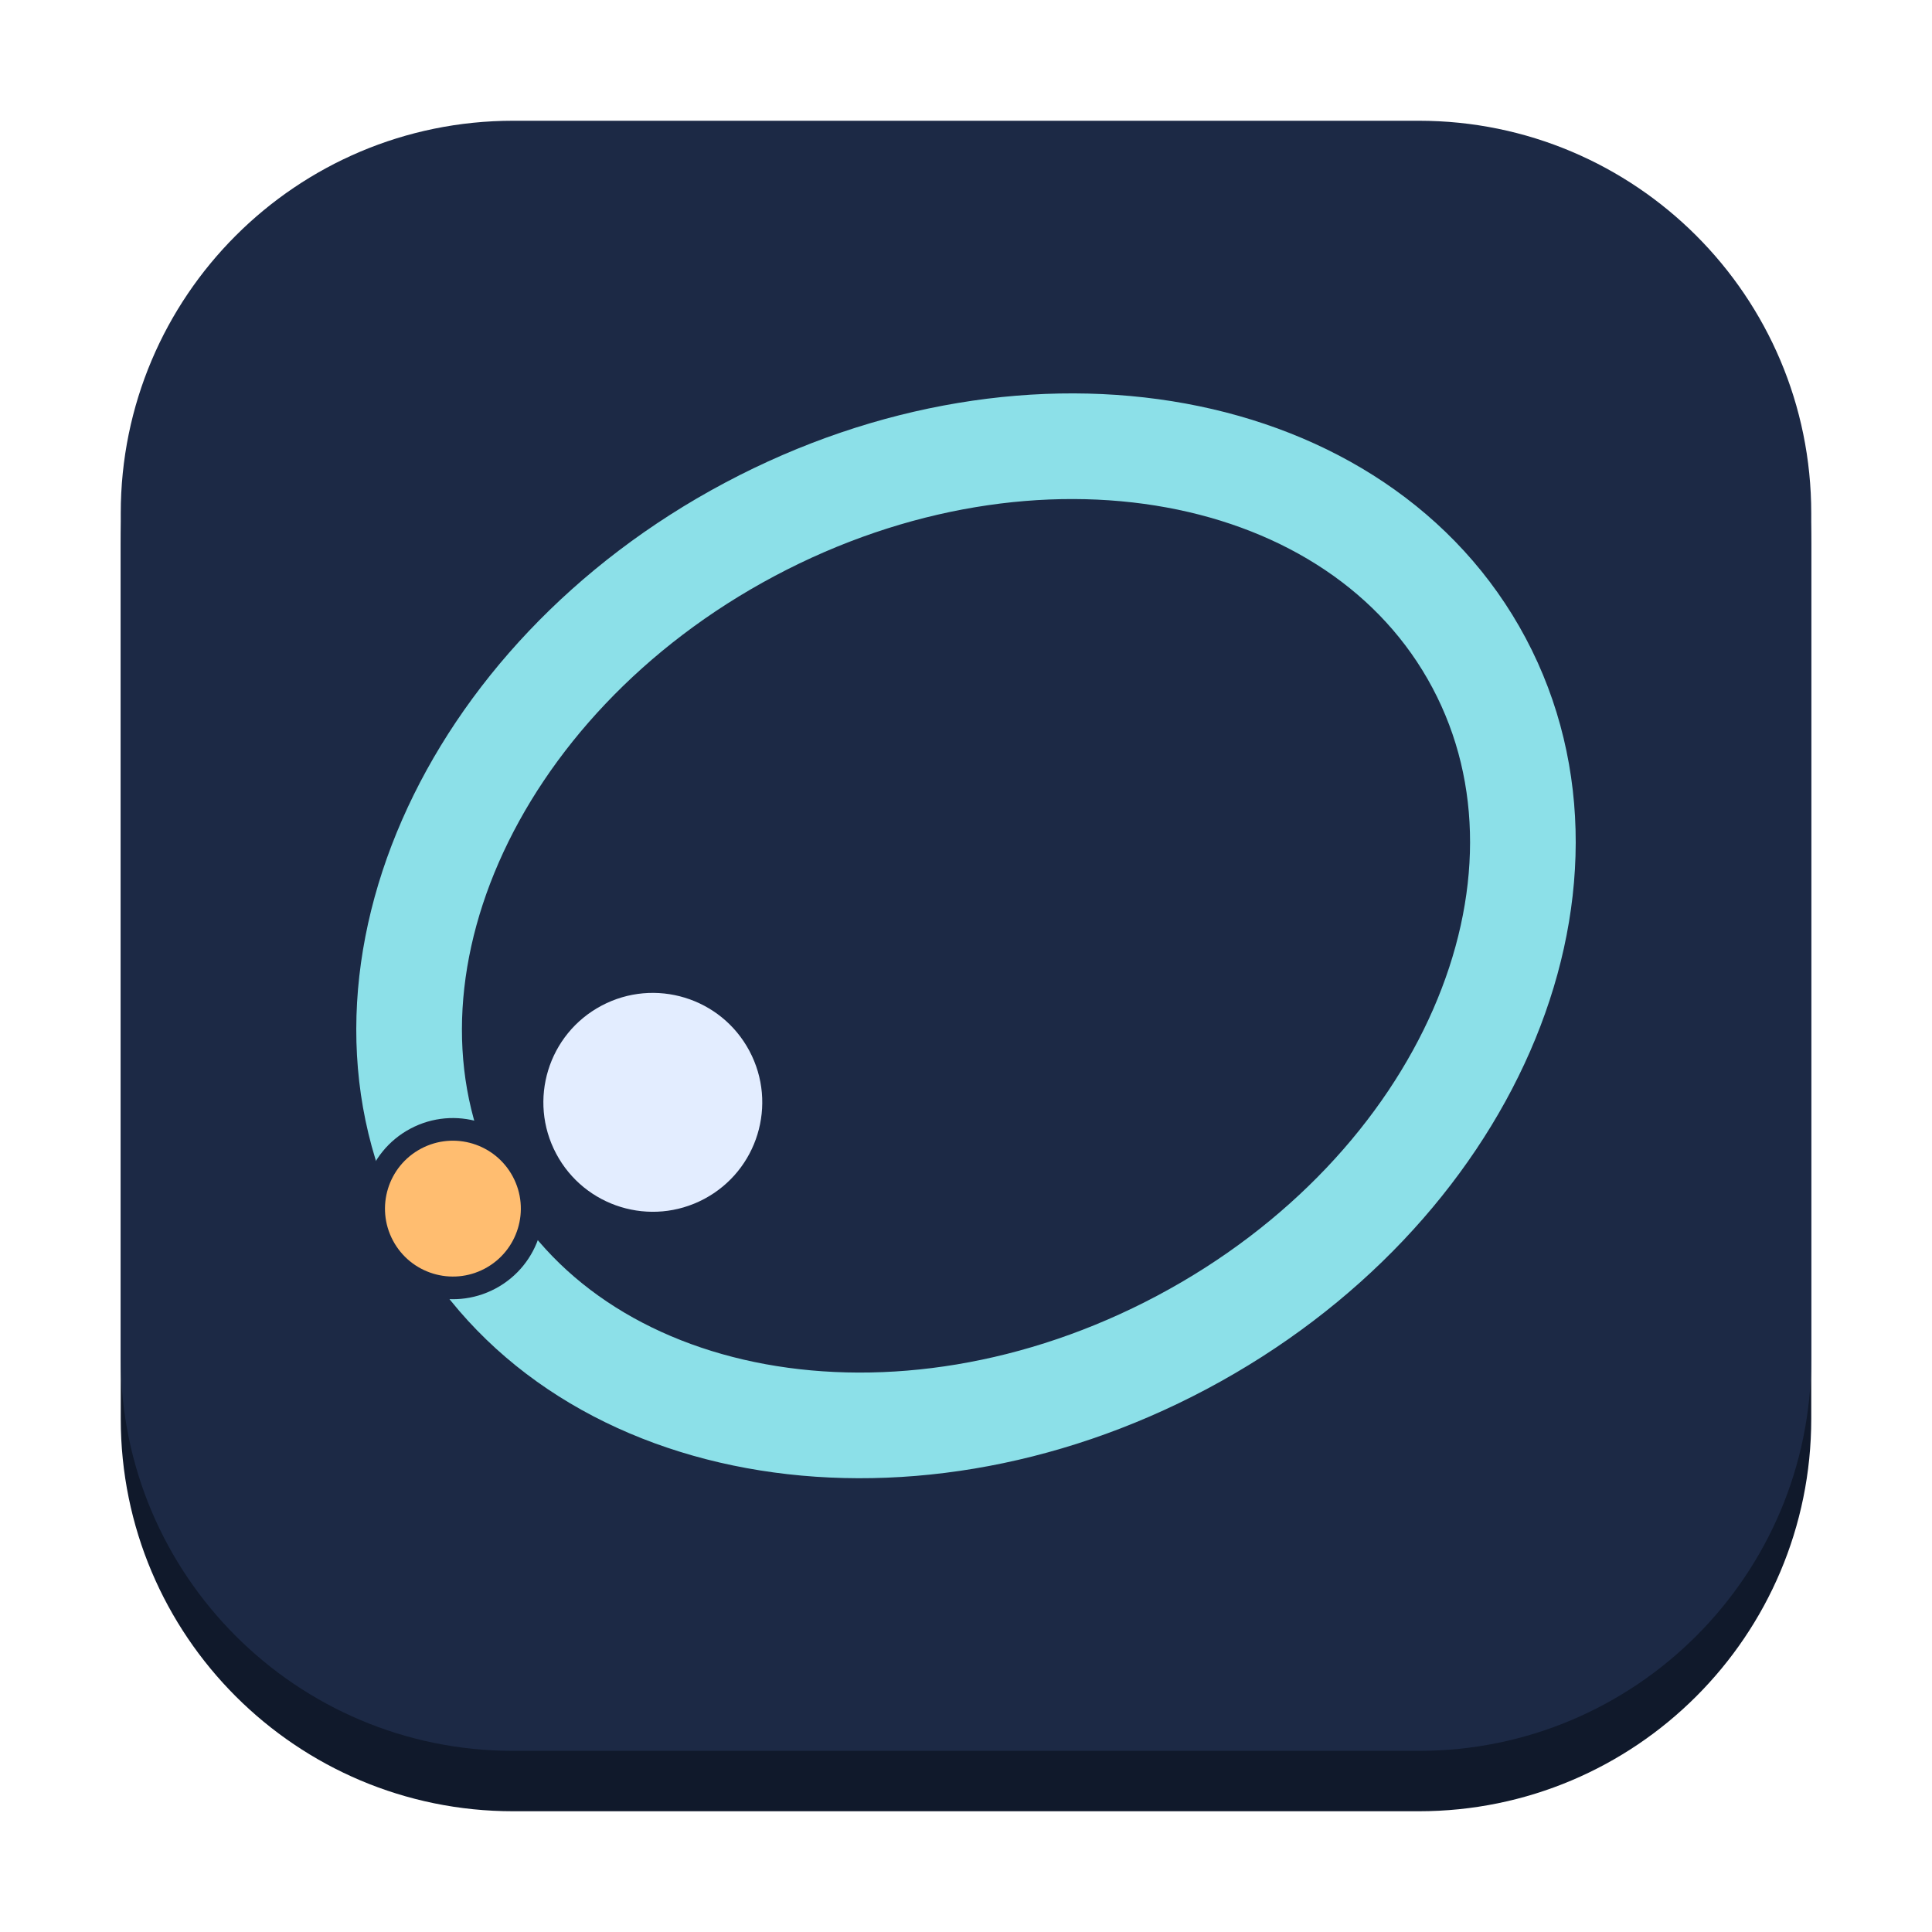
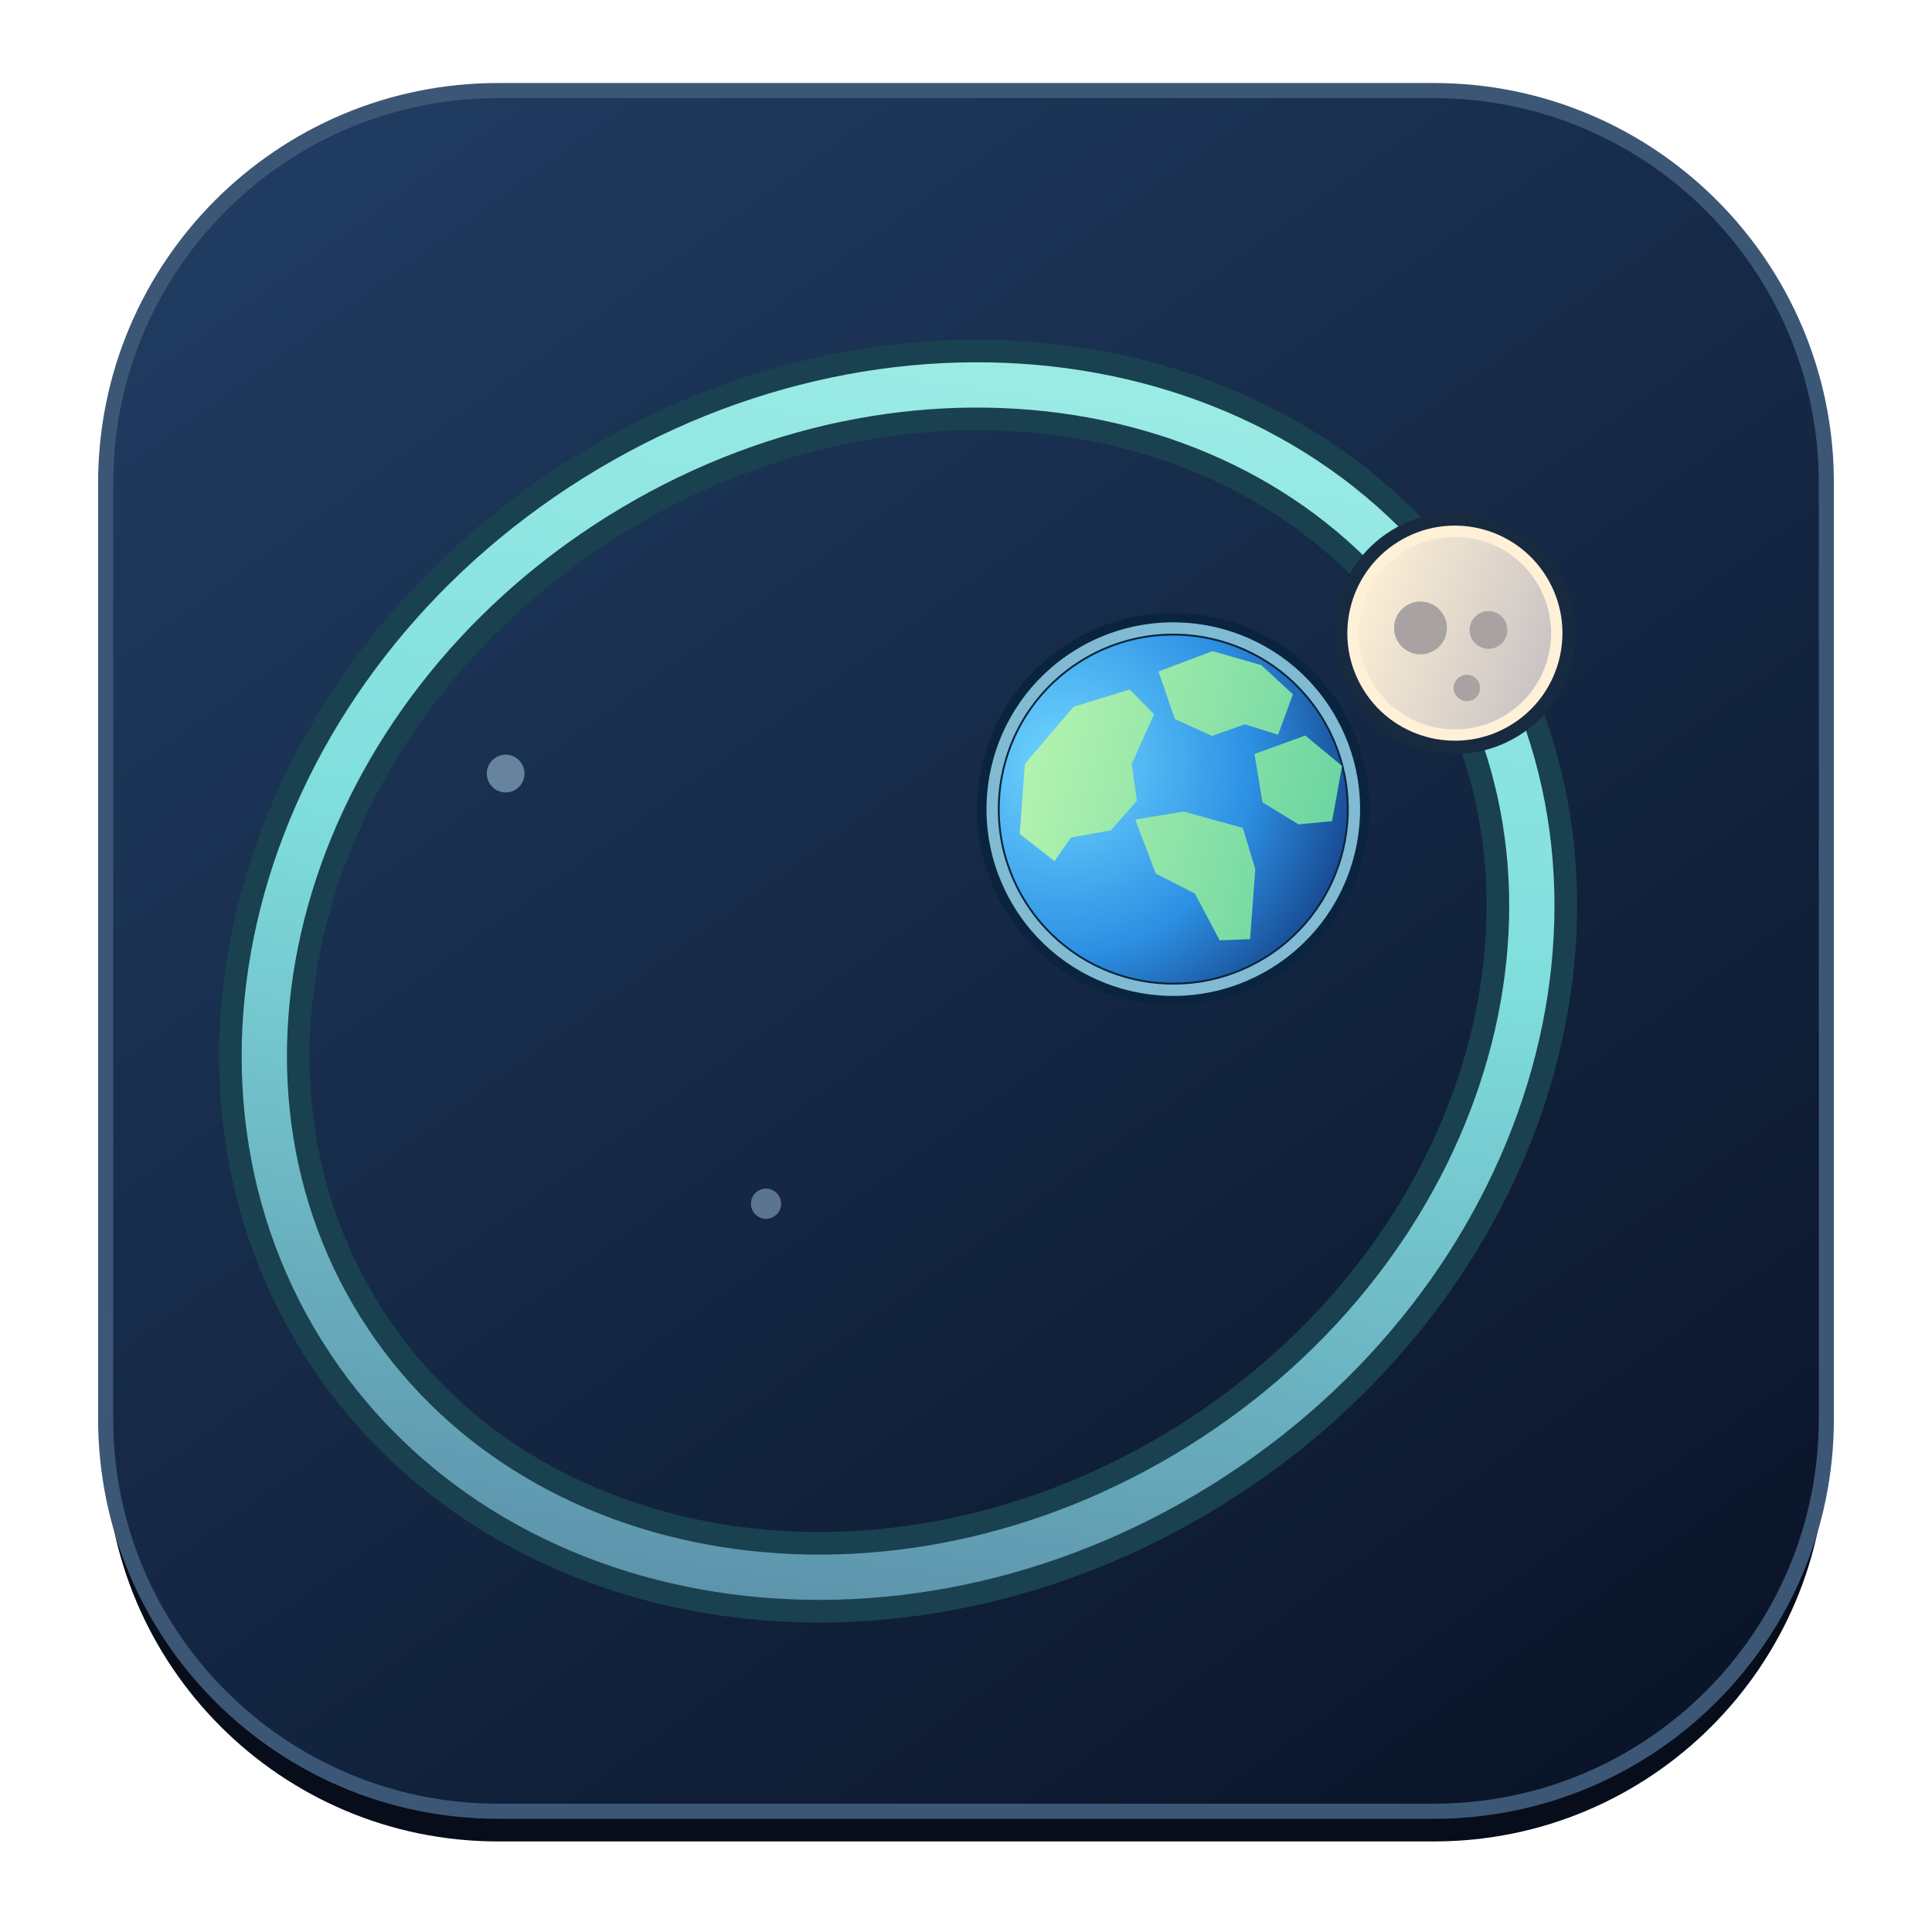
<svg xmlns="http://www.w3.org/2000/svg" width="512" height="512" viewBox="0 0 512 512">
-   <rect x="32" y="40" width="448" height="440" rx="104" fill="#10192b" />
-   <rect x="32" y="32" width="448" height="432" rx="104" fill="#1c2945" />
-   <g transform="rotate(-28 256 248)">
-     <ellipse cx="256" cy="248" rx="154" ry="122" fill="none" stroke="#8ce0e8" stroke-width="28" />
-     <circle cx="162" cy="248" r="29" fill="#e3edff" />
-     <circle cx="102" cy="248" r="24" fill="#1c2945" />
-     <circle cx="102" cy="248" r="18" fill="#ffbd70" />
+   <defs>
+     <linearGradient id="sky" x1="0.14" y1="0" x2="0.86" y2="1">
+       <stop stop-color="#203c62" />
+       <stop offset="1" stop-color="#0a1428" />
+     </linearGradient>
+     <linearGradient id="orbit" x1="0" y1="1" x2="1" y2="0">
+       <stop stop-color="#527c9d" />
+       <stop offset="0.55" stop-color="#7fdedd" />
+       <stop offset="1" stop-color="#a7f1e8" />
+     </linearGradient>
+     <radialGradient id="ocean" cx="0.31" cy="0.23" r="0.83">
+       <stop stop-color="#70d6ff" />
+       <stop offset="0.62" stop-color="#2d91e4" />
+       <stop offset="1" stop-color="#16458c" />
+     </radialGradient>
+     <linearGradient id="land" x1="0" y1="0" x2="1" y2="1">
+       <stop stop-color="#bdf7b1" />
+       <stop offset="1" stop-color="#5dcf9f" />
+     </linearGradient>
+     <linearGradient id="lunar-surface" x1="0.15" y1="0.05" x2="0.87" y2="1">
+       <stop stop-color="#fff2d6" />
+       <stop offset="1" stop-color="#c3bdc2" />
+     </linearGradient>
+   </defs>
+   <rect x="28" y="32" width="456" height="456" rx="104" fill="#070d1a" />
+   <rect x="28" y="24" width="456" height="456" rx="104" fill="url(#sky)" stroke="#3c5776" stroke-width="4" />
+   <g fill="#afd1e6">
+     <circle cx="134" cy="205" r="5" opacity="0.52" />
+     <circle cx="203" cy="319" r="4" opacity="0.46" />
+     <circle cx="371" cy="346" r="4" opacity="0.55" />
+   </g>
+   <g transform="rotate(-32 238 260)">
+     <ellipse cx="238" cy="260" rx="174" ry="151.261" fill="none" stroke="#1a414f" stroke-width="24" />
+     <ellipse cx="238" cy="260" rx="174" ry="151.261" fill="none" stroke="url(#orbit)" stroke-width="12" />
+     <circle cx="324" cy="260" r="49" fill="url(#ocean)" stroke="#0a243f" stroke-width="6" />
+     <path fill="url(#land)" d="M286 244l11-15 19-6 15 4 2 9-12 8-4 9-10 3-10-4-7 3zm28 13 12 5 11 12-3 11-11 15-7-4 1-14-6-10zm26-30 15 3 9 10 3 11-9 7-6-7-9-2-6-9zm10 32 14 3 4 12-10 11-8-4-5-10z" />
+     <circle cx="324" cy="260" r="48" fill="none" stroke="#a5e8ff" stroke-width="3" opacity="0.77" />
+     <circle cx="412" cy="260" r="32" fill="#172a40" />
+     <circle cx="412" cy="260" r="27" fill="url(#lunar-surface)" stroke="#fff1d7" stroke-width="3" />
+     <g fill="#a9a2a2">
+       <circle cx="405" cy="254" r="7" />
+       <circle cx="420" cy="264" r="5" />
+       <circle cx="407" cy="274" r="3.5" />
+     </g>
  </g>
</svg>
